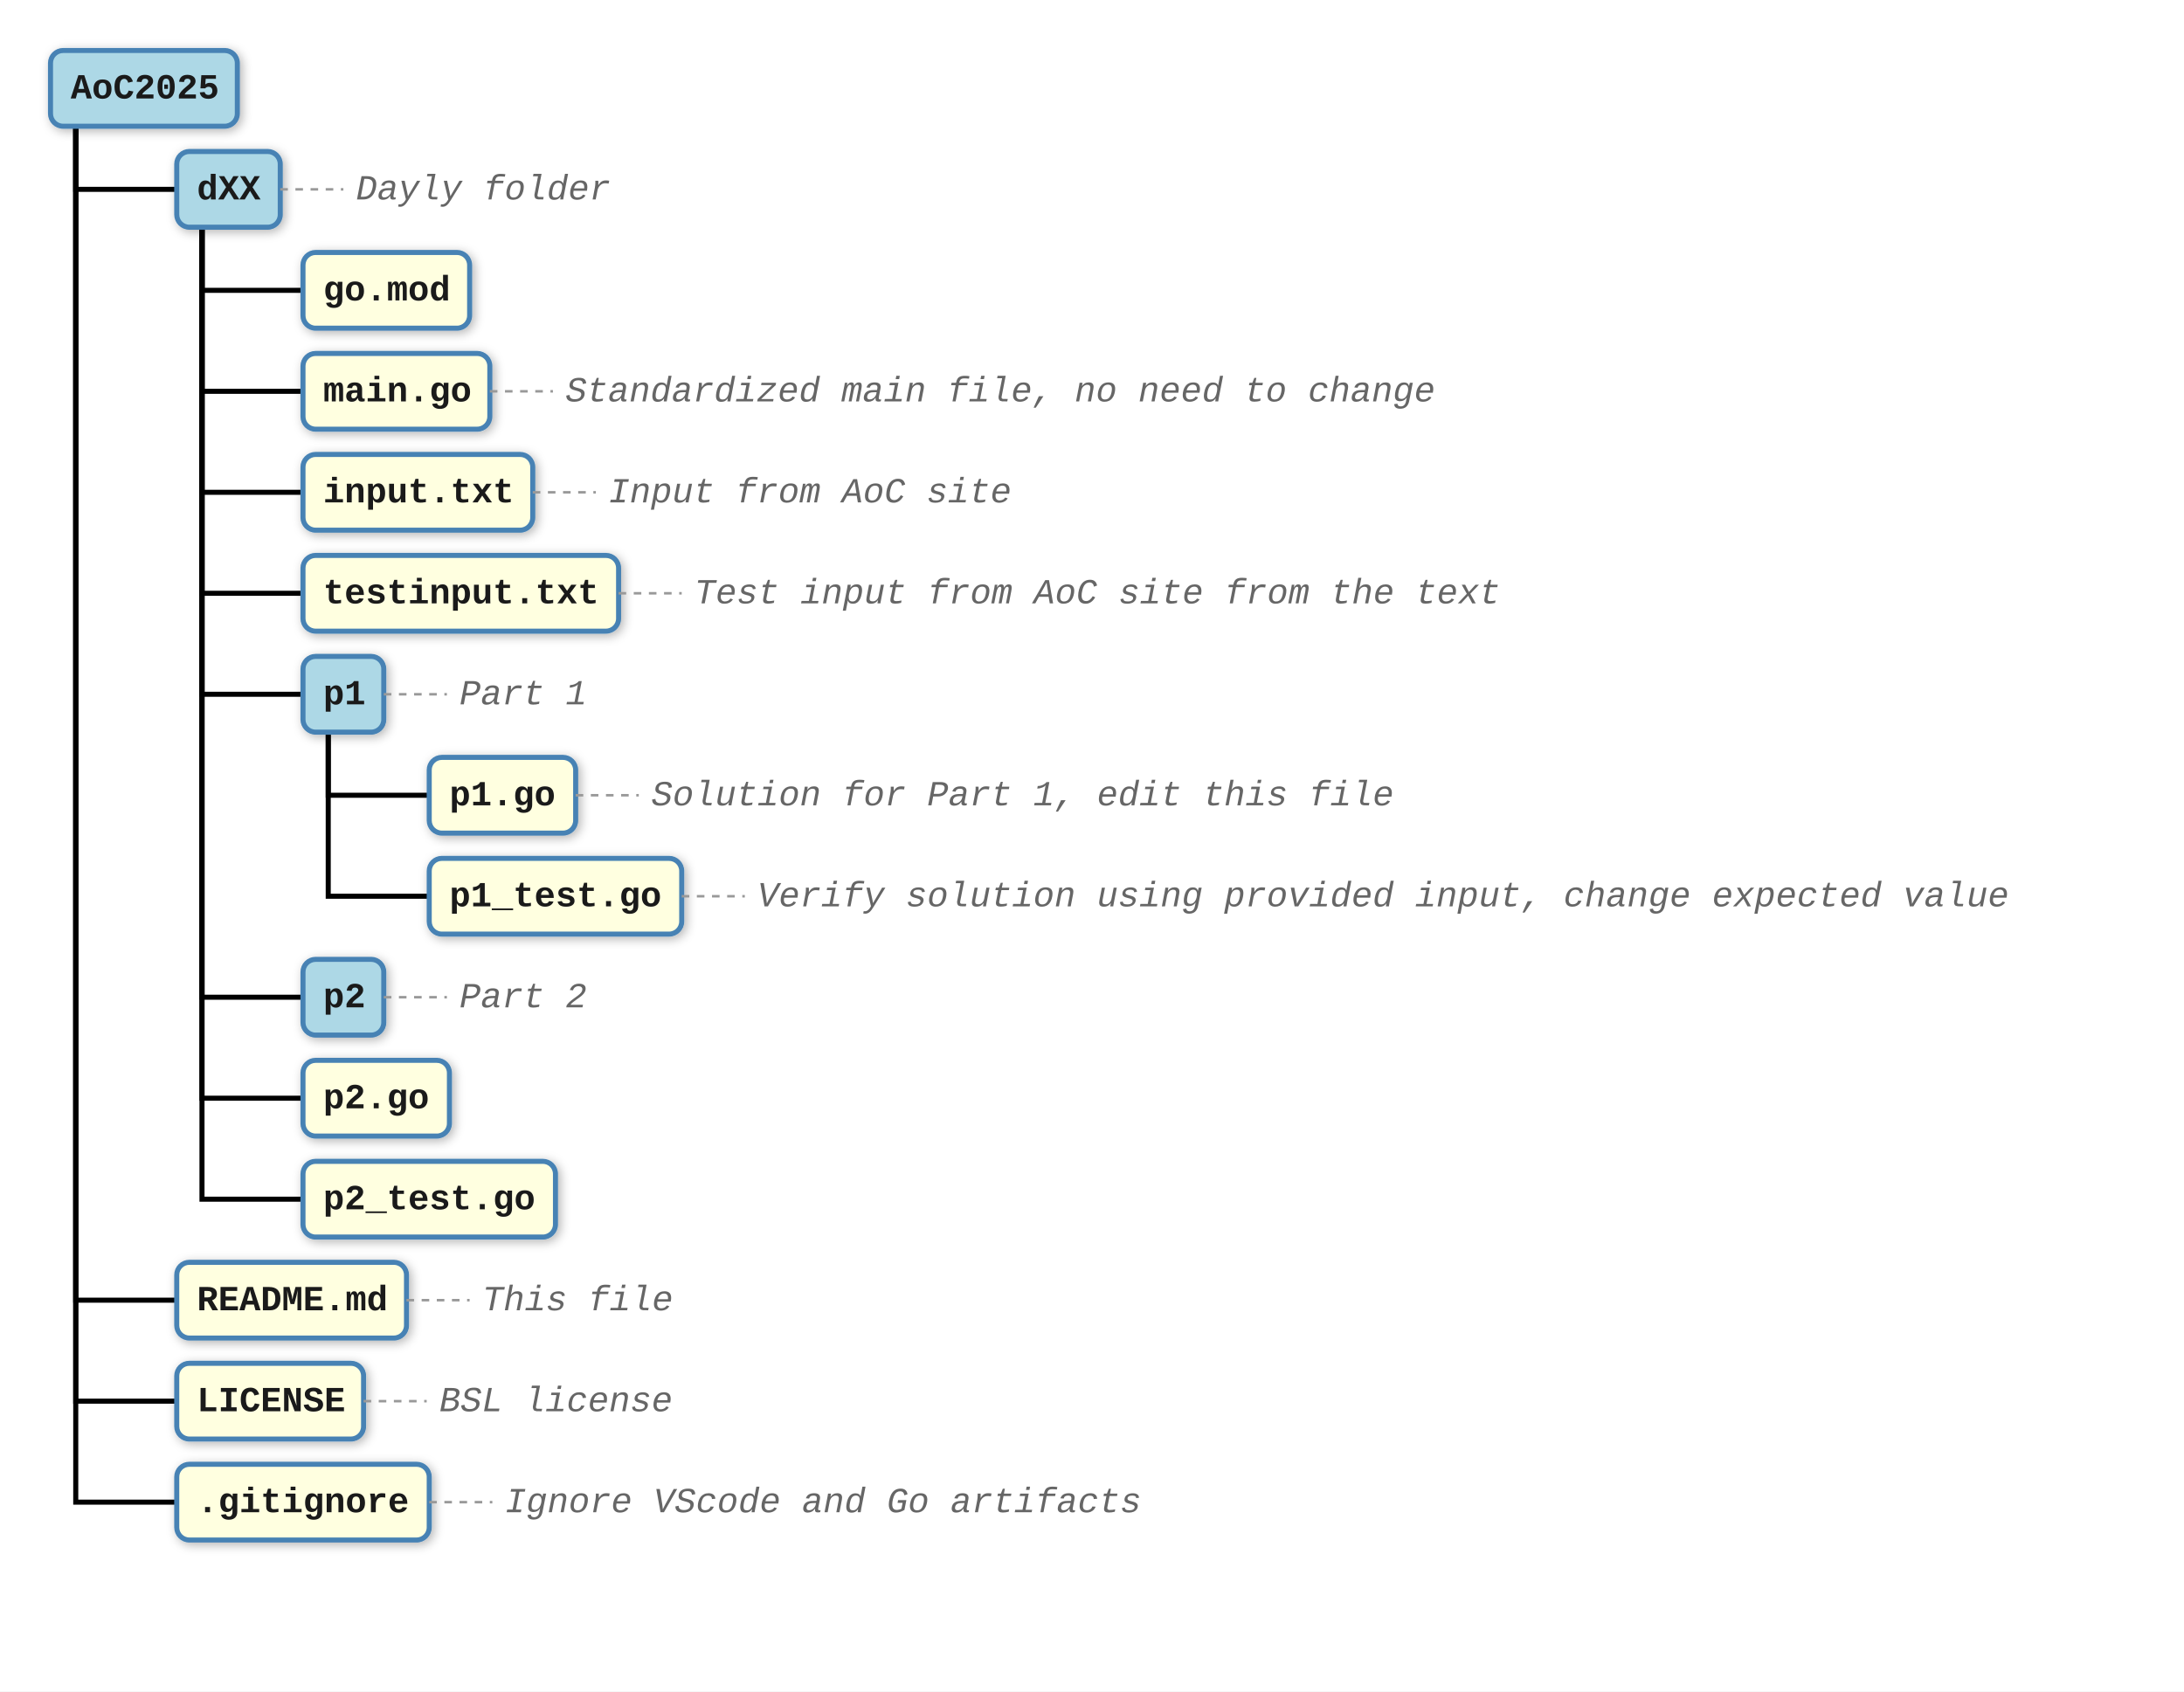
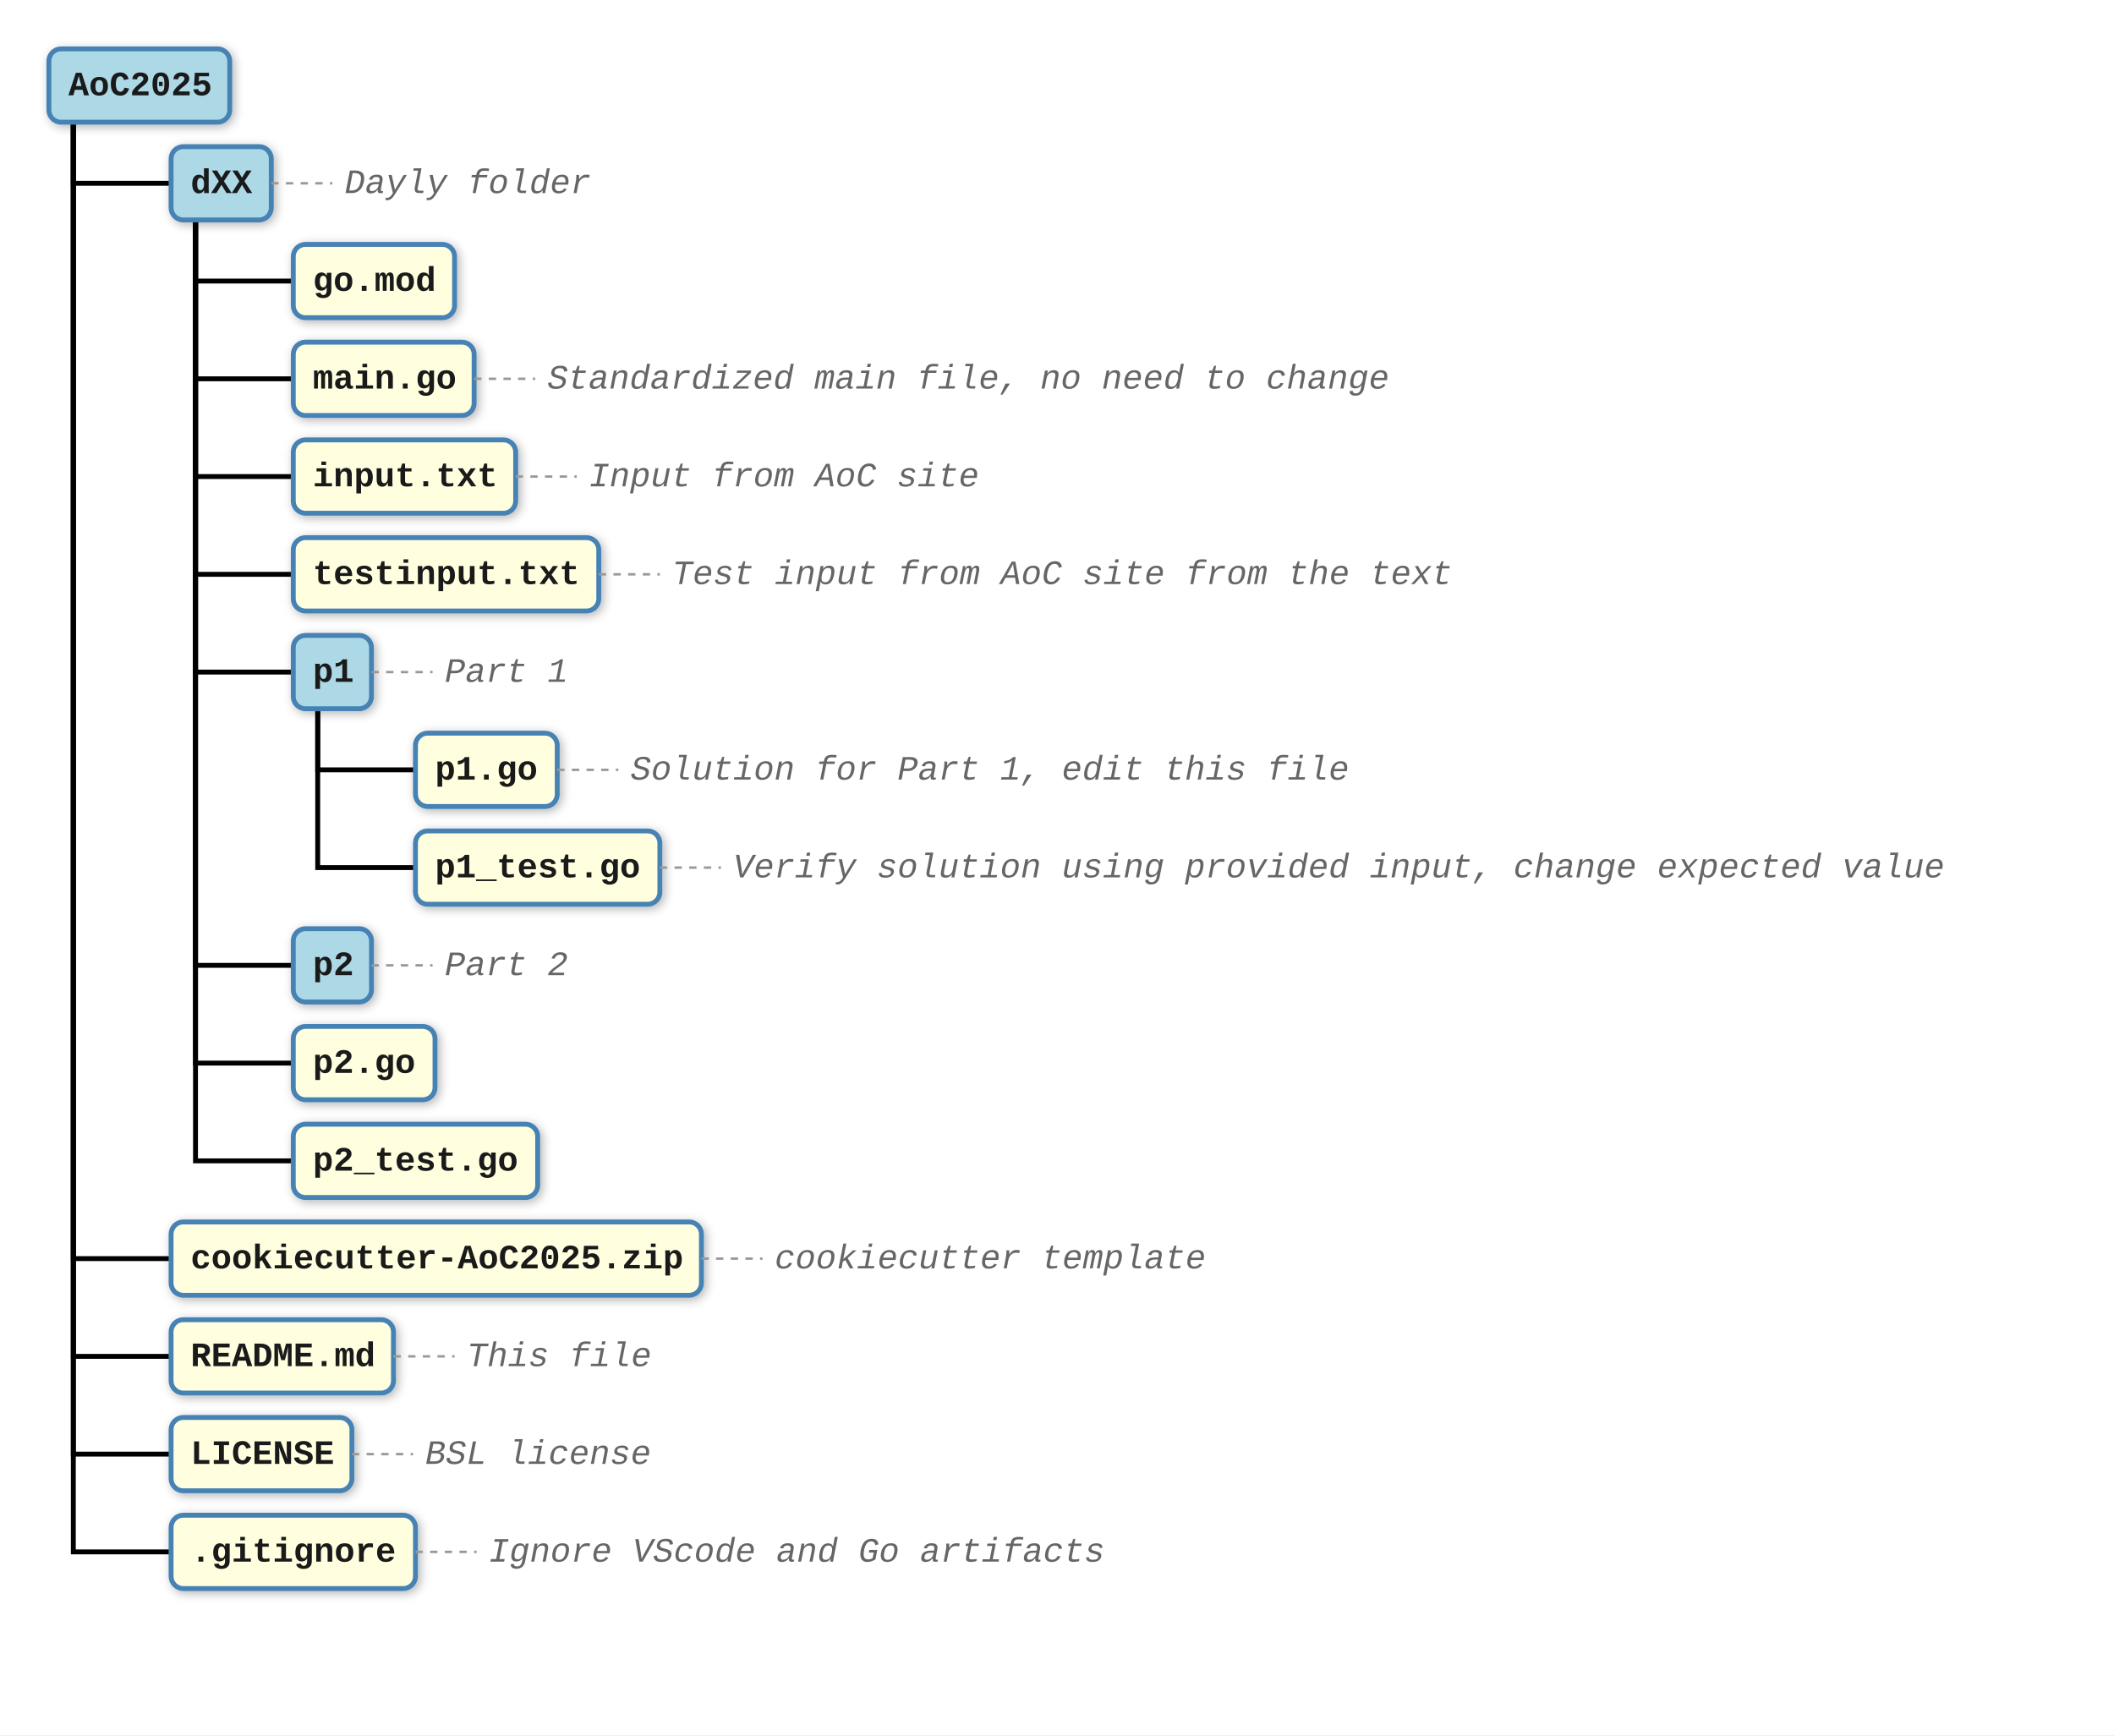
- <svg xmlns="http://www.w3.org/2000/svg" width="865" height="670" viewBox="0 0 865 670">
+ <svg xmlns="http://www.w3.org/2000/svg" width="865" height="710" viewBox="0 0 865 710">
  <defs>
    <filter id="shadow" x="-50%" y="-50%" width="200%" height="200%">
      <feDropShadow dx="1" dy="1" stdDeviation="2" flood-opacity="0.3" />
    </filter>
  </defs>
  <style>
    .tree-box-dir {
      fill: #add8e6;
      stroke: #4682b4;
      stroke-width: 2;
      rx: 5;
      filter: url(#shadow);
    }
    .tree-box-file {
      fill: #ffffe0;
      stroke: #4682b4;
      stroke-width: 2;
      rx: 5;
      filter: url(#shadow);
    }
    .tree-text {
      font-family: 'Courier New', 'Consolas', monospace;
      font-size: 14px;
      fill: #1a1a1a;
      font-weight: bold;
    }
    .comment-text {
      font-family: 'Courier New', 'Consolas', monospace;
      font-size: 14px;
      fill: #666666;
      font-style: italic;
      font-weight: normal;
    }
    .connector-line {
      stroke: #000000;
      stroke-width: 2;
      fill: none;
    }
    .comment-line {
      stroke: #999999;
      stroke-width: 1;
      stroke-dasharray: 3,3;
      fill: none;
    }
  </style>
  <rect width="100%" height="100%" fill="#ffffff" />
  <path class="connector-line" d="M 30 50 L 30 75 L 70 75" />
  <path class="connector-line" d="M 80 90 L 80 115 L 120 115" />
  <path class="connector-line" d="M 80 90 L 80 155 L 120 155" />
  <path class="connector-line" d="M 80 90 L 80 195 L 120 195" />
  <path class="connector-line" d="M 80 90 L 80 235 L 120 235" />
  <path class="connector-line" d="M 80 90 L 80 275 L 120 275" />
  <path class="connector-line" d="M 130 290 L 130 315 L 170 315" />
  <path class="connector-line" d="M 130 290 L 130 355 L 170 355" />
  <path class="connector-line" d="M 80 90 L 80 395 L 120 395" />
  <path class="connector-line" d="M 80 90 L 80 435 L 120 435" />
  <path class="connector-line" d="M 80 90 L 80 475 L 120 475" />
  <path class="connector-line" d="M 30 50 L 30 515 L 70 515" />
  <path class="connector-line" d="M 30 50 L 30 555 L 70 555" />
  <path class="connector-line" d="M 30 50 L 30 595 L 70 595" />
+   <path class="connector-line" d="M 30 50 L 30 635 L 70 635" />
  <rect class="tree-box-dir" x="20" y="20" width="74" height="30" />
  <text class="tree-text" x="28" y="39">AoC2025</text>
  <rect class="tree-box-dir" x="70" y="60" width="41" height="30" />
  <text class="tree-text" x="78" y="79">dXX</text>
  <line class="comment-line" x1="111" y1="75" x2="136" y2="75" />
  <text class="comment-text" x="141" y="79">Dayly folder</text>
  <rect class="tree-box-file" x="120" y="100" width="66" height="30" />
  <text class="tree-text" x="128" y="119">go.mod</text>
  <rect class="tree-box-file" x="120" y="140" width="74" height="30" />
  <text class="tree-text" x="128" y="159">main.go</text>
  <line class="comment-line" x1="194" y1="155" x2="219" y2="155" />
  <text class="comment-text" x="224" y="159">Standardized main file, no need to change</text>
  <rect class="tree-box-file" x="120" y="180" width="91" height="30" />
  <text class="tree-text" x="128" y="199">input.txt</text>
  <line class="comment-line" x1="211" y1="195" x2="236" y2="195" />
  <text class="comment-text" x="241" y="199">Input from AoC site</text>
  <rect class="tree-box-file" x="120" y="220" width="125" height="30" />
  <text class="tree-text" x="128" y="239">testinput.txt</text>
  <line class="comment-line" x1="245" y1="235" x2="270" y2="235" />
  <text class="comment-text" x="275" y="239">Test input from AoC site from the text</text>
  <rect class="tree-box-dir" x="120" y="260" width="32" height="30" />
  <text class="tree-text" x="128" y="279">p1</text>
  <line class="comment-line" x1="152" y1="275" x2="177" y2="275" />
  <text class="comment-text" x="182" y="279">Part 1</text>
  <rect class="tree-box-file" x="170" y="300" width="58" height="30" />
  <text class="tree-text" x="178" y="319">p1.go</text>
  <line class="comment-line" x1="228" y1="315" x2="253" y2="315" />
  <text class="comment-text" x="258" y="319">Solution for Part 1, edit this file</text>
  <rect class="tree-box-file" x="170" y="340" width="100" height="30" />
  <text class="tree-text" x="178" y="359">p1_test.go</text>
  <line class="comment-line" x1="270" y1="355" x2="295" y2="355" />
  <text class="comment-text" x="300" y="359">Verify solution using provided input, change expected value</text>
  <rect class="tree-box-dir" x="120" y="380" width="32" height="30" />
  <text class="tree-text" x="128" y="399">p2</text>
  <line class="comment-line" x1="152" y1="395" x2="177" y2="395" />
  <text class="comment-text" x="182" y="399">Part 2</text>
  <rect class="tree-box-file" x="120" y="420" width="58" height="30" />
  <text class="tree-text" x="128" y="439">p2.go</text>
  <rect class="tree-box-file" x="120" y="460" width="100" height="30" />
  <text class="tree-text" x="128" y="479">p2_test.go</text>
-   <rect class="tree-box-file" x="70" y="500" width="91" height="30" />
-   <text class="tree-text" x="78" y="519">README.md</text>
-   <line class="comment-line" x1="161" y1="515" x2="186" y2="515" />
-   <text class="comment-text" x="191" y="519">This file</text>
-   <rect class="tree-box-file" x="70" y="540" width="74" height="30" />
-   <text class="tree-text" x="78" y="559">LICENSE</text>
-   <line class="comment-line" x1="144" y1="555" x2="169" y2="555" />
-   <text class="comment-text" x="174" y="559">BSL license</text>
-   <rect class="tree-box-file" x="70" y="580" width="100" height="30" />
-   <text class="tree-text" x="78" y="599">.gitignore</text>
-   <line class="comment-line" x1="170" y1="595" x2="195" y2="595" />
-   <text class="comment-text" x="200" y="599">Ignore VScode and Go artifacts</text>
+   <rect class="tree-box-file" x="70" y="500" width="217" height="30" />
+   <text class="tree-text" x="78" y="519">cookiecutter-AoC2025.zip</text>
+   <line class="comment-line" x1="287" y1="515" x2="312" y2="515" />
+   <text class="comment-text" x="317" y="519">cookiecutter template</text>
+   <rect class="tree-box-file" x="70" y="540" width="91" height="30" />
+   <text class="tree-text" x="78" y="559">README.md</text>
+   <line class="comment-line" x1="161" y1="555" x2="186" y2="555" />
+   <text class="comment-text" x="191" y="559">This file</text>
+   <rect class="tree-box-file" x="70" y="580" width="74" height="30" />
+   <text class="tree-text" x="78" y="599">LICENSE</text>
+   <line class="comment-line" x1="144" y1="595" x2="169" y2="595" />
+   <text class="comment-text" x="174" y="599">BSL license</text>
+   <rect class="tree-box-file" x="70" y="620" width="100" height="30" />
+   <text class="tree-text" x="78" y="639">.gitignore</text>
+   <line class="comment-line" x1="170" y1="635" x2="195" y2="635" />
+   <text class="comment-text" x="200" y="639">Ignore VScode and Go artifacts</text>
</svg>
